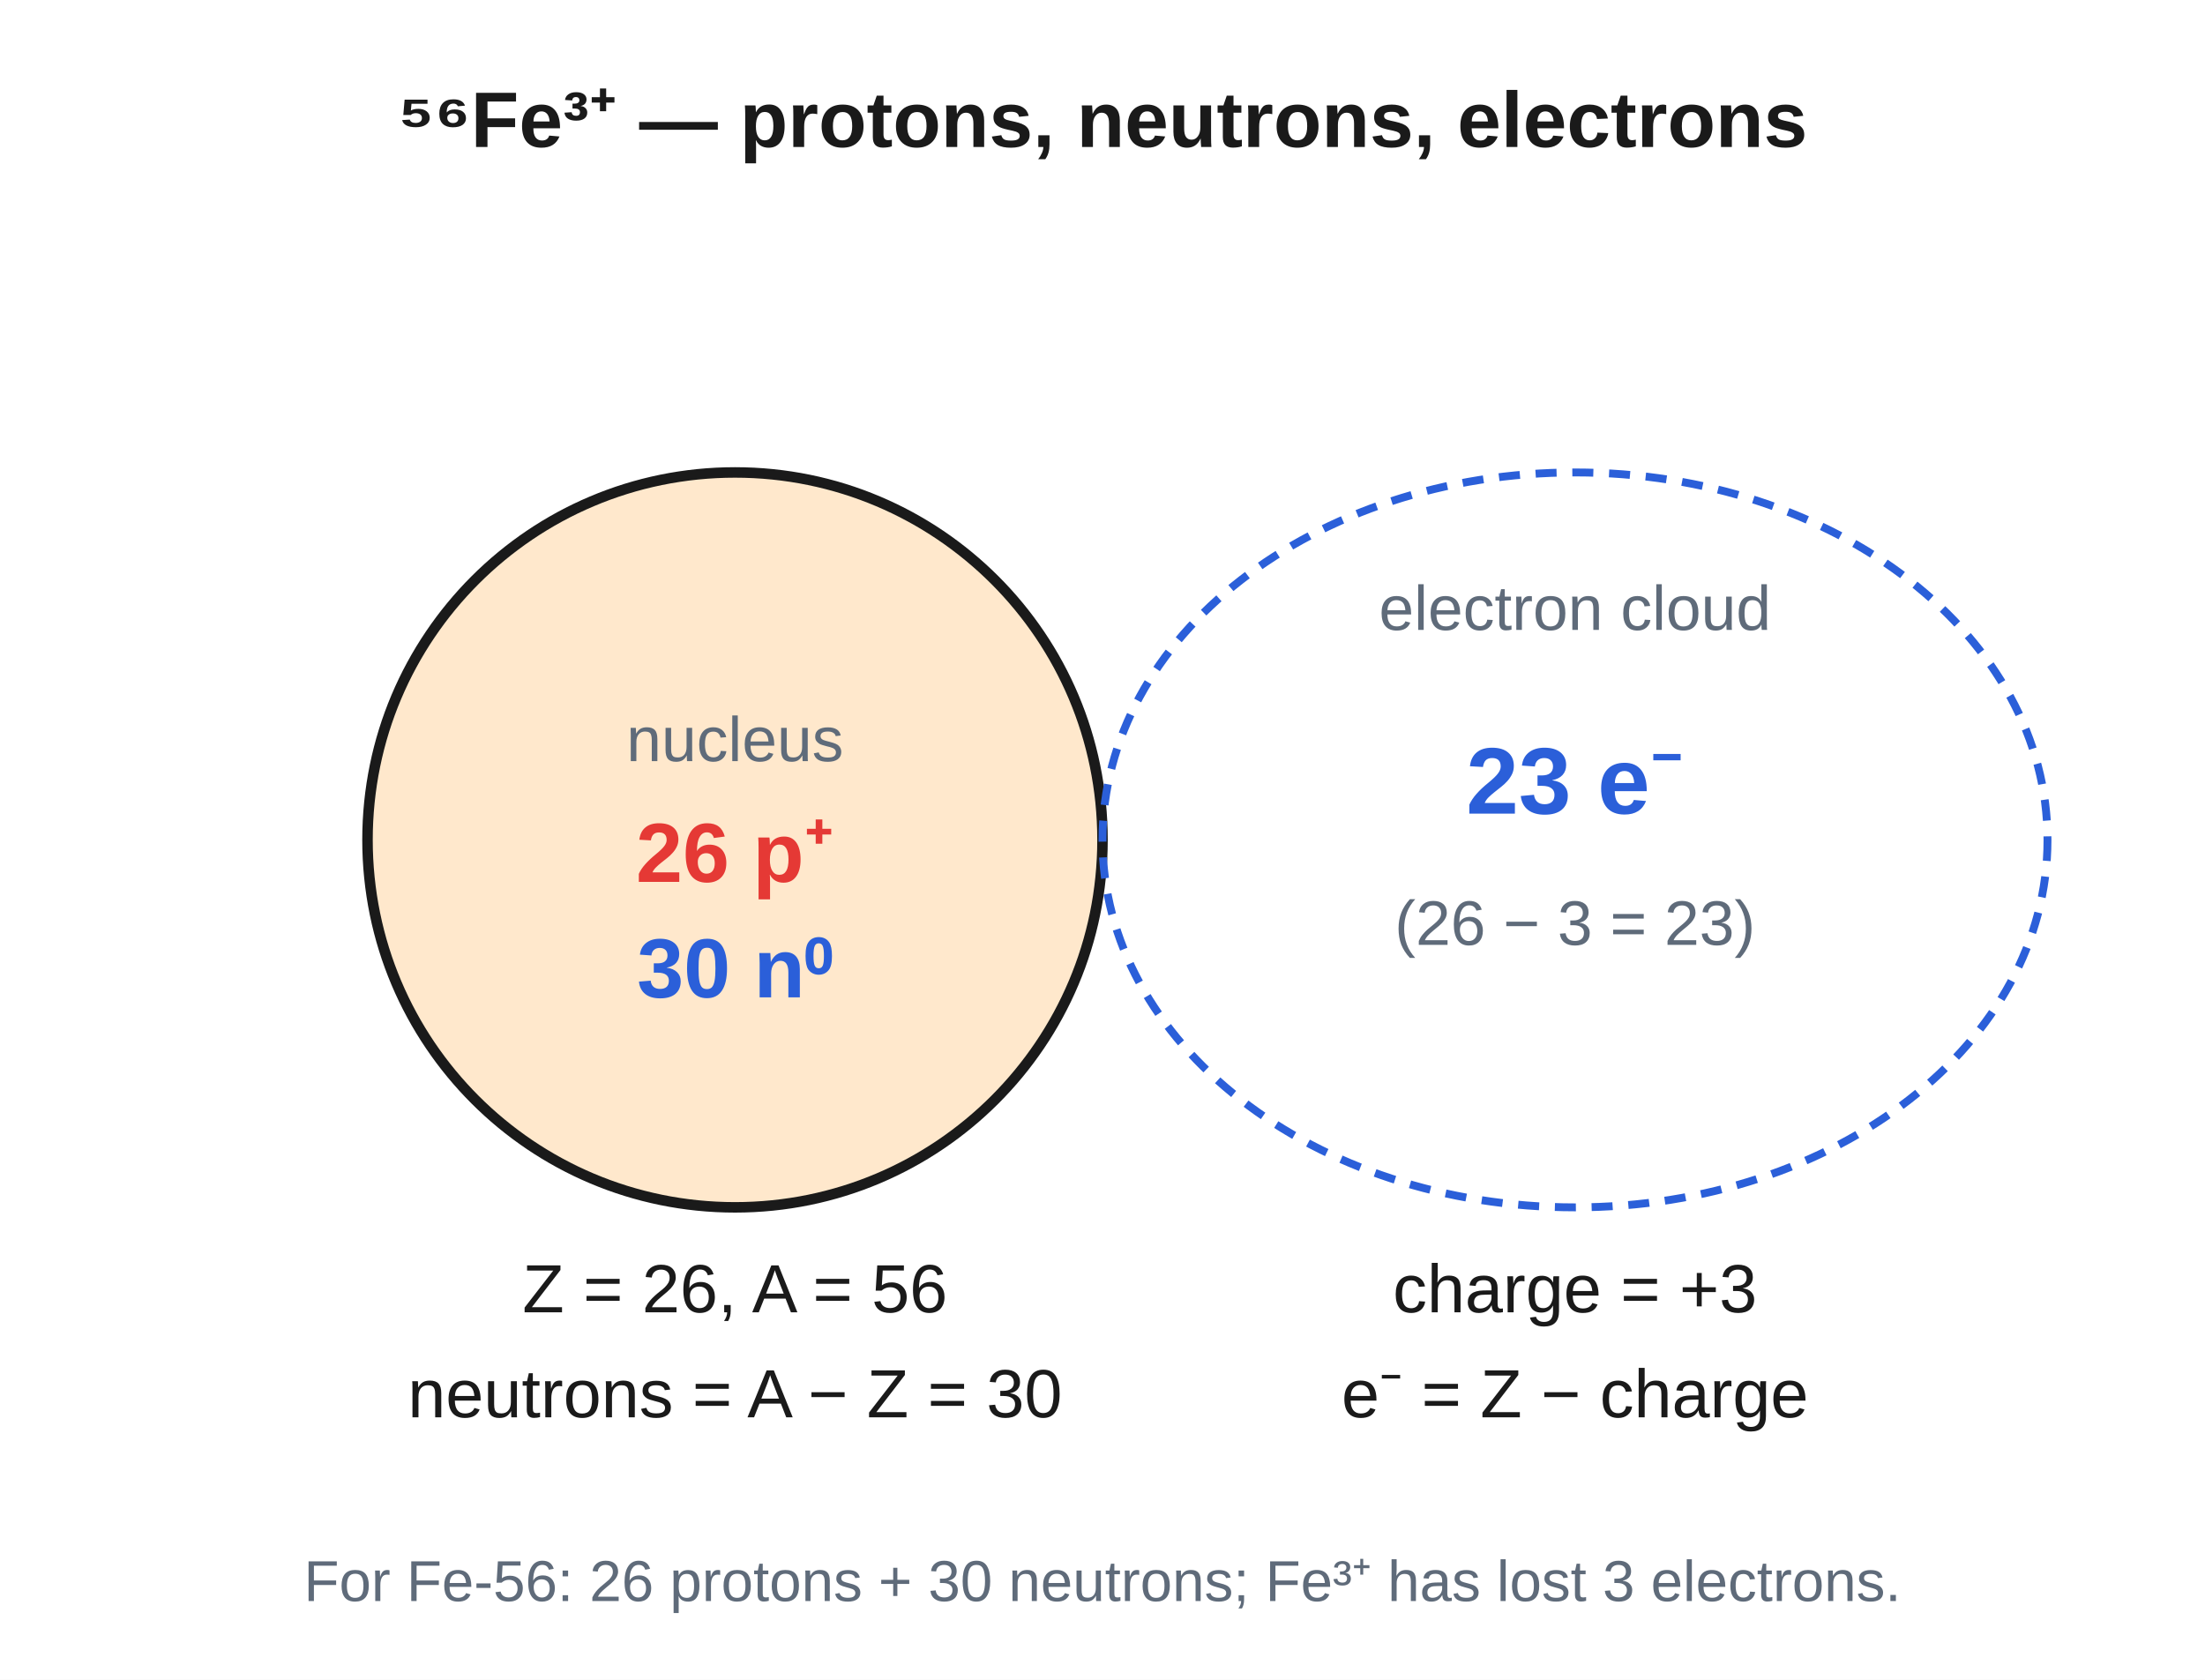
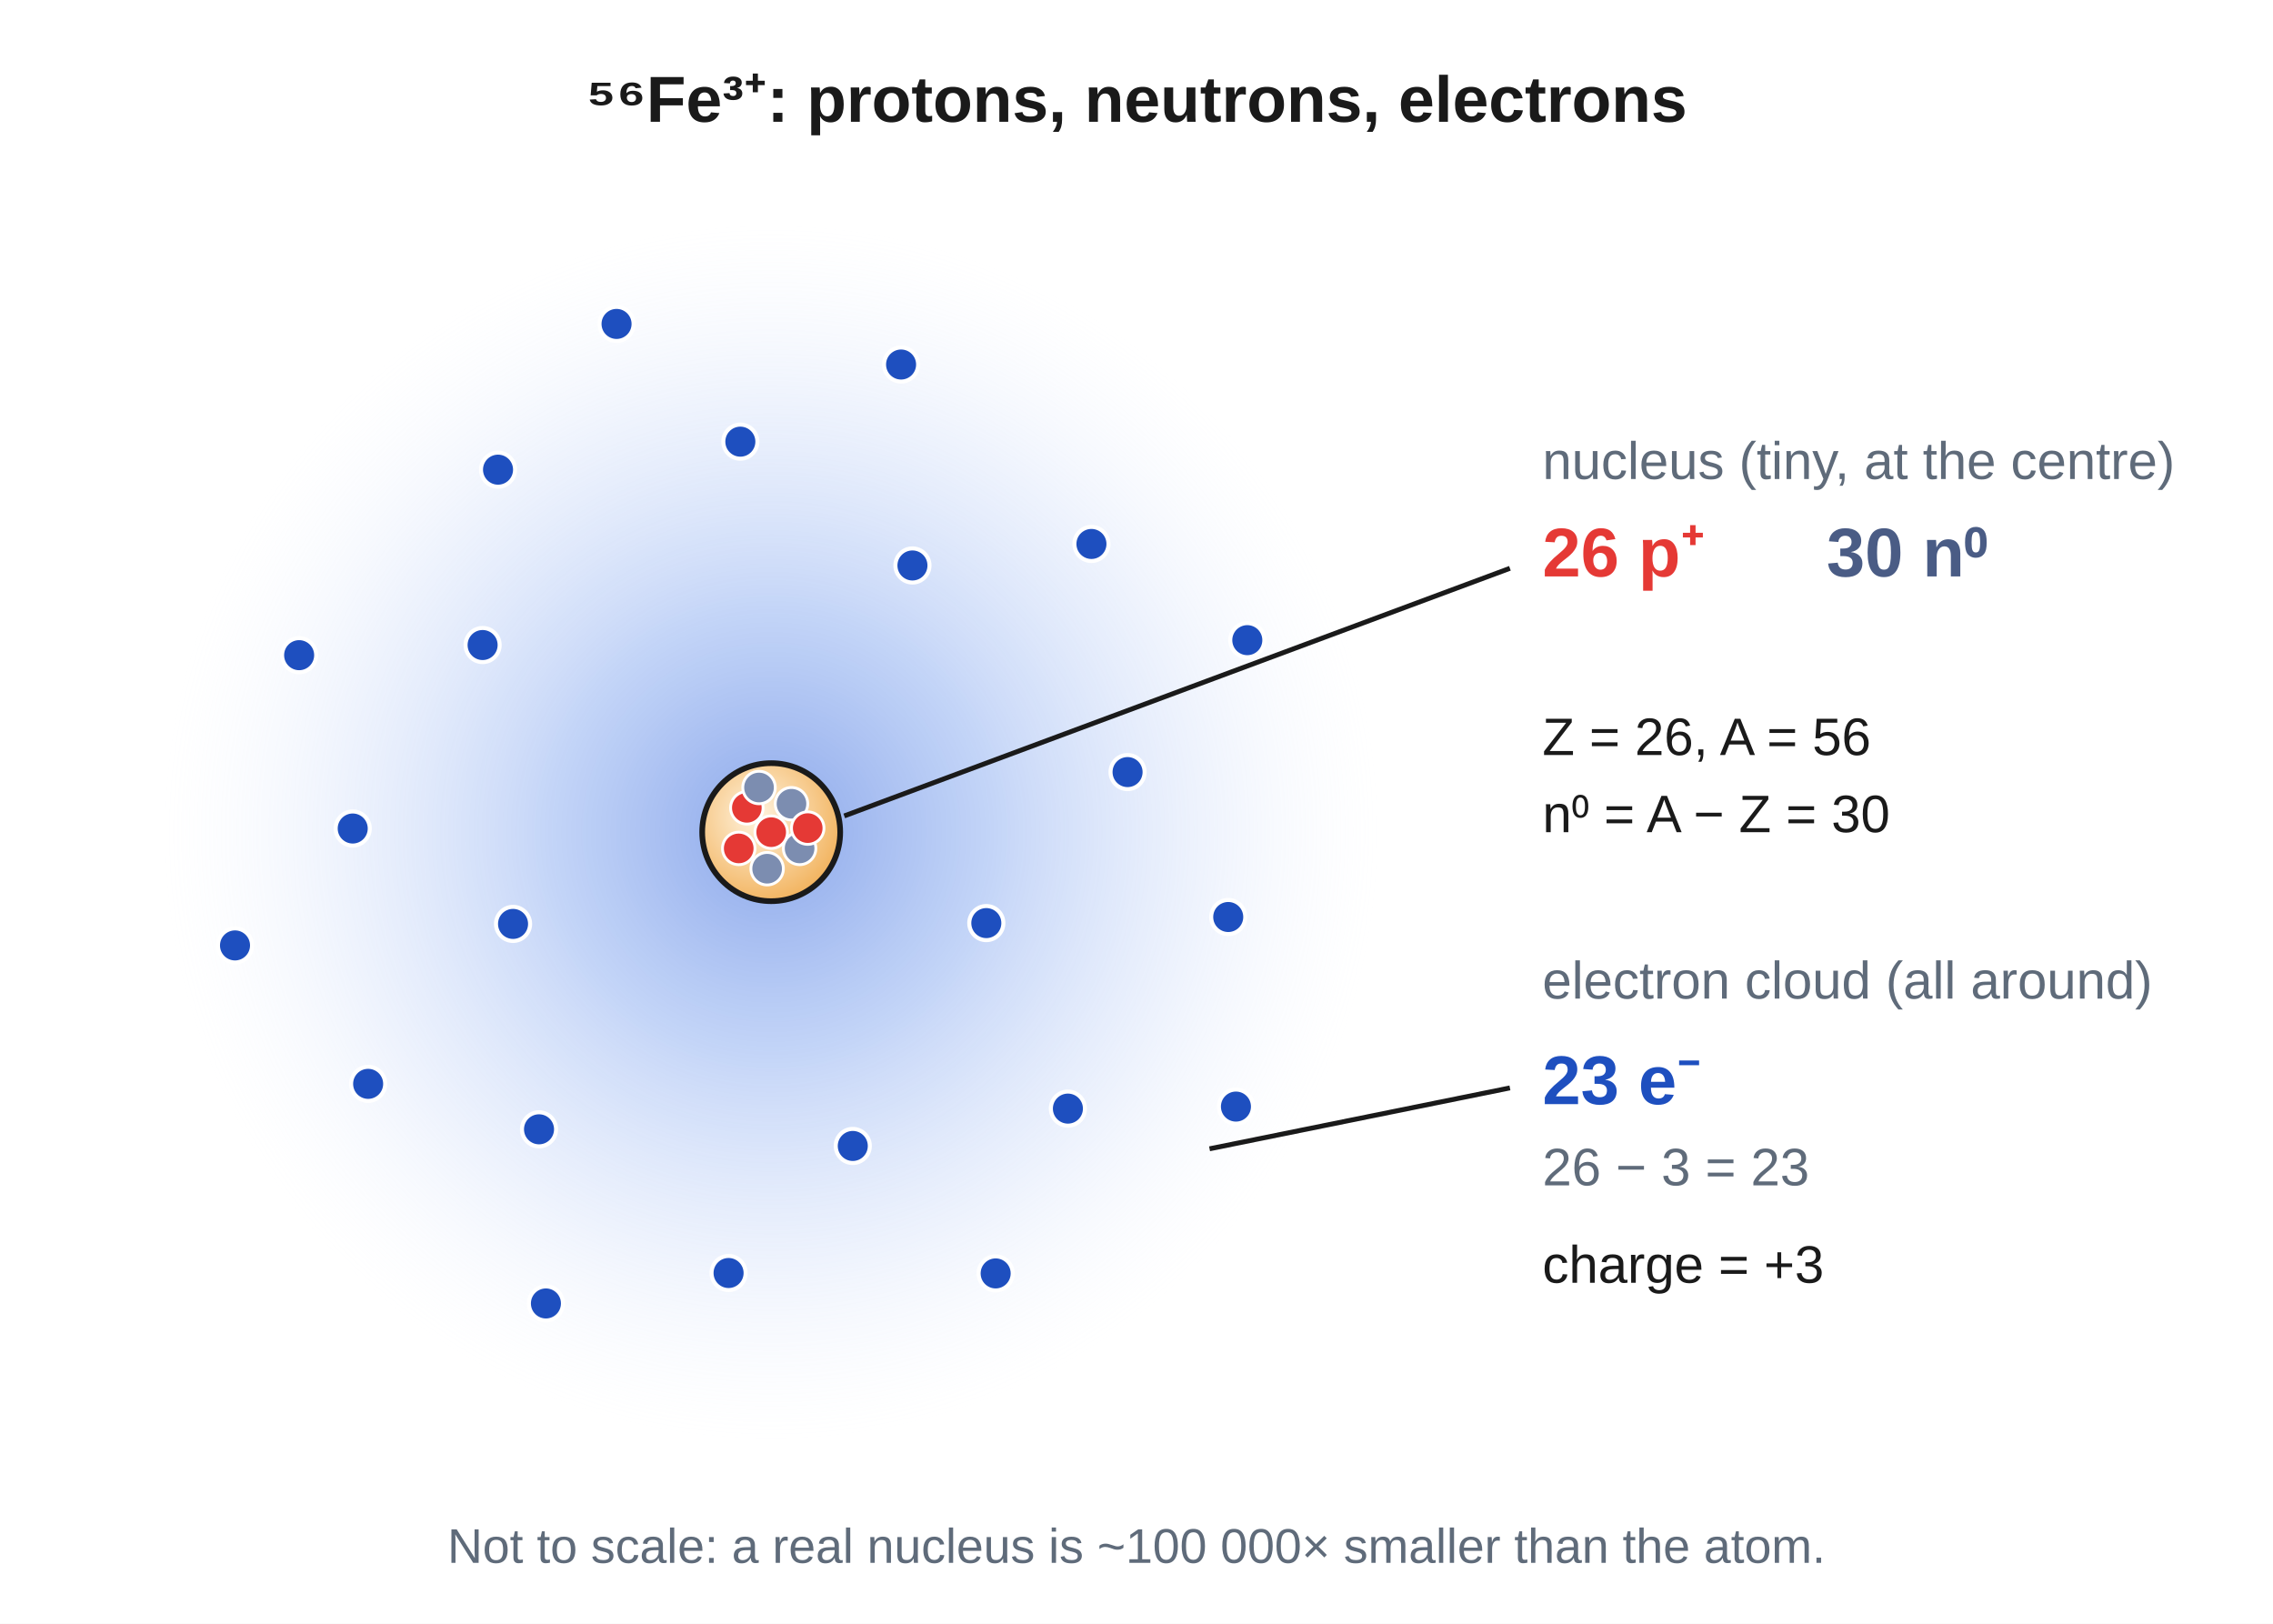
- <svg xmlns="http://www.w3.org/2000/svg" viewBox="0 0 420 320" width="420" height="320" role="img" aria-label="Nuclear diagram of iron-56 Fe3+ ion">
-   <rect width="420" height="320" fill="#FFFFFF" />
-   <text x="210" y="28" text-anchor="middle" font-family="Arial, Helvetica, sans-serif" font-size="15" font-weight="bold" fill="#1A1A1A">⁵⁶Fe³⁺ — protons, neutrons, electrons</text>
-   <circle cx="140" cy="160" r="70" fill="#FFE8CC" stroke="#1A1A1A" stroke-width="2" />
-   <text x="140" y="145" text-anchor="middle" font-family="Arial, Helvetica, sans-serif" font-size="12" font-weight="normal" fill="#5F6B7A">nucleus</text>
-   <text x="140" y="168" text-anchor="middle" font-family="Arial, Helvetica, sans-serif" font-size="16" font-weight="bold" fill="#E53935">26 p⁺</text>
-   <text x="140" y="190" text-anchor="middle" font-family="Arial, Helvetica, sans-serif" font-size="16" font-weight="bold" fill="#2B5FD9">30 n⁰</text>
-   <ellipse cx="300" cy="160" rx="90" ry="70" fill="none" stroke="#2B5FD9" stroke-width="1.5" stroke-dasharray="4 3" />
-   <text x="300" y="120" text-anchor="middle" font-family="Arial, Helvetica, sans-serif" font-size="12" font-weight="normal" fill="#5F6B7A">electron cloud</text>
-   <text x="300" y="155" text-anchor="middle" font-family="Arial, Helvetica, sans-serif" font-size="18" font-weight="bold" fill="#2B5FD9">23 e⁻</text>
-   <text x="300" y="180" text-anchor="middle" font-family="Arial, Helvetica, sans-serif" font-size="12" font-weight="normal" fill="#5F6B7A">(26 − 3 = 23)</text>
-   <text x="140" y="250" text-anchor="middle" font-family="Arial, Helvetica, sans-serif" font-size="13" font-weight="normal" fill="#1A1A1A">Z = 26, A = 56</text>
-   <text x="140" y="270" text-anchor="middle" font-family="Arial, Helvetica, sans-serif" font-size="13" font-weight="normal" fill="#1A1A1A">neutrons = A − Z = 30</text>
-   <text x="300" y="250" text-anchor="middle" font-family="Arial, Helvetica, sans-serif" font-size="13" font-weight="normal" fill="#1A1A1A">charge = +3</text>
-   <text x="300" y="270" text-anchor="middle" font-family="Arial, Helvetica, sans-serif" font-size="13" font-weight="normal" fill="#1A1A1A">e⁻ = Z − charge</text>
-   <text x="210" y="305" text-anchor="middle" font-family="Arial, Helvetica, sans-serif" font-size="11" font-weight="normal" fill="#5F6B7A">For Fe-56: 26 protons + 30 neutrons; Fe³⁺ has lost 3 electrons.</text>
+ <svg xmlns="http://www.w3.org/2000/svg" viewBox="0 0 560 400" width="560" height="400" role="img" aria-label="Iron-56 Fe3+ ion: small nucleus inside an electron cloud">
+   <rect width="560" height="400" fill="#FFFFFF" />
+   <defs>
+     <radialGradient id="cloud" cx="50%" cy="50%" r="50%">
+       <stop offset="0%" stop-color="#2B5FD9" stop-opacity="0.55" />
+       <stop offset="35%" stop-color="#5C8BEA" stop-opacity="0.38" />
+       <stop offset="70%" stop-color="#9DB9F3" stop-opacity="0.18" />
+       <stop offset="100%" stop-color="#DCE6FB" stop-opacity="0" />
+     </radialGradient>
+     <radialGradient id="nuc" cx="40%" cy="38%" r="65%">
+       <stop offset="0%" stop-color="#FFF4E0" />
+       <stop offset="100%" stop-color="#F2B35E" />
+     </radialGradient>
+   </defs>
+   <text x="280.0" y="30" text-anchor="middle" font-family="Arial, Helvetica, sans-serif" font-size="16" font-weight="bold" fill="#1A1A1A">⁵⁶Fe³⁺: protons, neutrons, electrons</text>
+   <circle cx="190" cy="205" r="150" fill="url(#cloud)" />
+   <circle cx="243.0" cy="227.4" r="4.2" fill="#1E4FBF" stroke="white" stroke-width="1" />
+   <circle cx="126.4" cy="227.6" r="4.2" fill="#1E4FBF" stroke="white" stroke-width="1" />
+   <circle cx="224.8" cy="139.3" r="4.2" fill="#1E4FBF" stroke="white" stroke-width="1" />
+   <circle cx="210.1" cy="282.3" r="4.2" fill="#1E4FBF" stroke="white" stroke-width="1" />
+   <circle cx="118.9" cy="158.9" r="4.2" fill="#1E4FBF" stroke="white" stroke-width="1" />
+   <circle cx="277.8" cy="190.2" r="4.2" fill="#1E4FBF" stroke="white" stroke-width="1" />
+   <circle cx="132.8" cy="278.2" r="4.2" fill="#1E4FBF" stroke="white" stroke-width="1" />
+   <circle cx="182.4" cy="108.8" r="4.2" fill="#1E4FBF" stroke="white" stroke-width="1" />
+   <circle cx="263.1" cy="273.1" r="4.2" fill="#1E4FBF" stroke="white" stroke-width="1" />
+   <circle cx="86.9" cy="204.1" r="4.2" fill="#1E4FBF" stroke="white" stroke-width="1" />
+   <circle cx="268.9" cy="134.0" r="4.2" fill="#1E4FBF" stroke="white" stroke-width="1" />
+   <circle cx="179.5" cy="313.6" r="4.2" fill="#1E4FBF" stroke="white" stroke-width="1" />
+   <circle cx="122.7" cy="115.7" r="4.2" fill="#1E4FBF" stroke="white" stroke-width="1" />
+   <circle cx="302.6" cy="225.9" r="4.2" fill="#1E4FBF" stroke="white" stroke-width="1" />
+   <circle cx="90.7" cy="267.0" r="4.2" fill="#1E4FBF" stroke="white" stroke-width="1" />
+   <circle cx="222.0" cy="89.8" r="4.2" fill="#1E4FBF" stroke="white" stroke-width="1" />
+   <circle cx="245.3" cy="313.7" r="4.2" fill="#1E4FBF" stroke="white" stroke-width="1" />
+   <circle cx="73.7" cy="161.4" r="4.2" fill="#1E4FBF" stroke="white" stroke-width="1" />
+   <circle cx="307.3" cy="157.7" r="4.2" fill="#1E4FBF" stroke="white" stroke-width="1" />
+   <circle cx="134.5" cy="321.1" r="4.2" fill="#1E4FBF" stroke="white" stroke-width="1" />
+   <circle cx="151.9" cy="79.8" r="4.2" fill="#1E4FBF" stroke="white" stroke-width="1" />
+   <circle cx="304.5" cy="272.6" r="4.2" fill="#1E4FBF" stroke="white" stroke-width="1" />
+   <circle cx="57.9" cy="232.9" r="4.2" fill="#1E4FBF" stroke="white" stroke-width="1" />
+   <circle cx="190" cy="205" r="17" fill="url(#nuc)" stroke="#1A1A1A" stroke-width="1.4" />
+   <circle cx="184" cy="199" r="4" fill="#E53935" stroke="white" stroke-width="0.7" />
+   <circle cx="195" cy="198" r="4" fill="#7C8DB0" stroke="white" stroke-width="0.7" />
+   <circle cx="182" cy="209" r="4" fill="#E53935" stroke="white" stroke-width="0.7" />
+   <circle cx="197" cy="209" r="4" fill="#7C8DB0" stroke="white" stroke-width="0.7" />
+   <circle cx="190" cy="205" r="4" fill="#E53935" stroke="white" stroke-width="0.7" />
+   <circle cx="189" cy="214" r="4" fill="#7C8DB0" stroke="white" stroke-width="0.7" />
+   <circle cx="199" cy="204" r="4" fill="#E53935" stroke="white" stroke-width="0.7" />
+   <circle cx="187" cy="194" r="4" fill="#7C8DB0" stroke="white" stroke-width="0.7" />
+   <line x1="208" y1="201" x2="372" y2="140" stroke="#1A1A1A" stroke-width="1.2" />
+   <text x="380" y="118" text-anchor="start" font-family="Arial, Helvetica, sans-serif" font-size="13" font-weight="normal" fill="#5F6B7A">nucleus (tiny, at the centre)</text>
+   <text x="380" y="142" text-anchor="start" font-family="Arial, Helvetica, sans-serif" font-size="17" font-weight="bold" fill="#E53935">26 p⁺</text>
+   <text x="450" y="142" text-anchor="start" font-family="Arial, Helvetica, sans-serif" font-size="17" font-weight="bold" fill="#4A5C85">30 n⁰</text>
+   <line x1="298" y1="283" x2="372" y2="268" stroke="#1A1A1A" stroke-width="1.2" />
+   <text x="380" y="246" text-anchor="start" font-family="Arial, Helvetica, sans-serif" font-size="13" font-weight="normal" fill="#5F6B7A">electron cloud (all around)</text>
+   <text x="380" y="272" text-anchor="start" font-family="Arial, Helvetica, sans-serif" font-size="17" font-weight="bold" fill="#1E4FBF">23 e⁻</text>
+   <text x="380" y="292" text-anchor="start" font-family="Arial, Helvetica, sans-serif" font-size="13" font-weight="normal" fill="#5F6B7A">26 − 3 = 23</text>
+   <text x="380" y="186" text-anchor="start" font-family="Arial, Helvetica, sans-serif" font-size="13" font-weight="normal" fill="#1A1A1A">Z = 26, A = 56</text>
+   <text x="380" y="205" text-anchor="start" font-family="Arial, Helvetica, sans-serif" font-size="13" font-weight="normal" fill="#1A1A1A">n⁰ = A − Z = 30</text>
+   <text x="380" y="316" text-anchor="start" font-family="Arial, Helvetica, sans-serif" font-size="13" font-weight="normal" fill="#1A1A1A">charge = +3</text>
+   <text x="280.0" y="385" text-anchor="middle" font-family="Arial, Helvetica, sans-serif" font-size="12" font-weight="normal" fill="#5F6B7A">Not to scale: a real nucleus is ~100 000× smaller than the atom.</text>
</svg>
